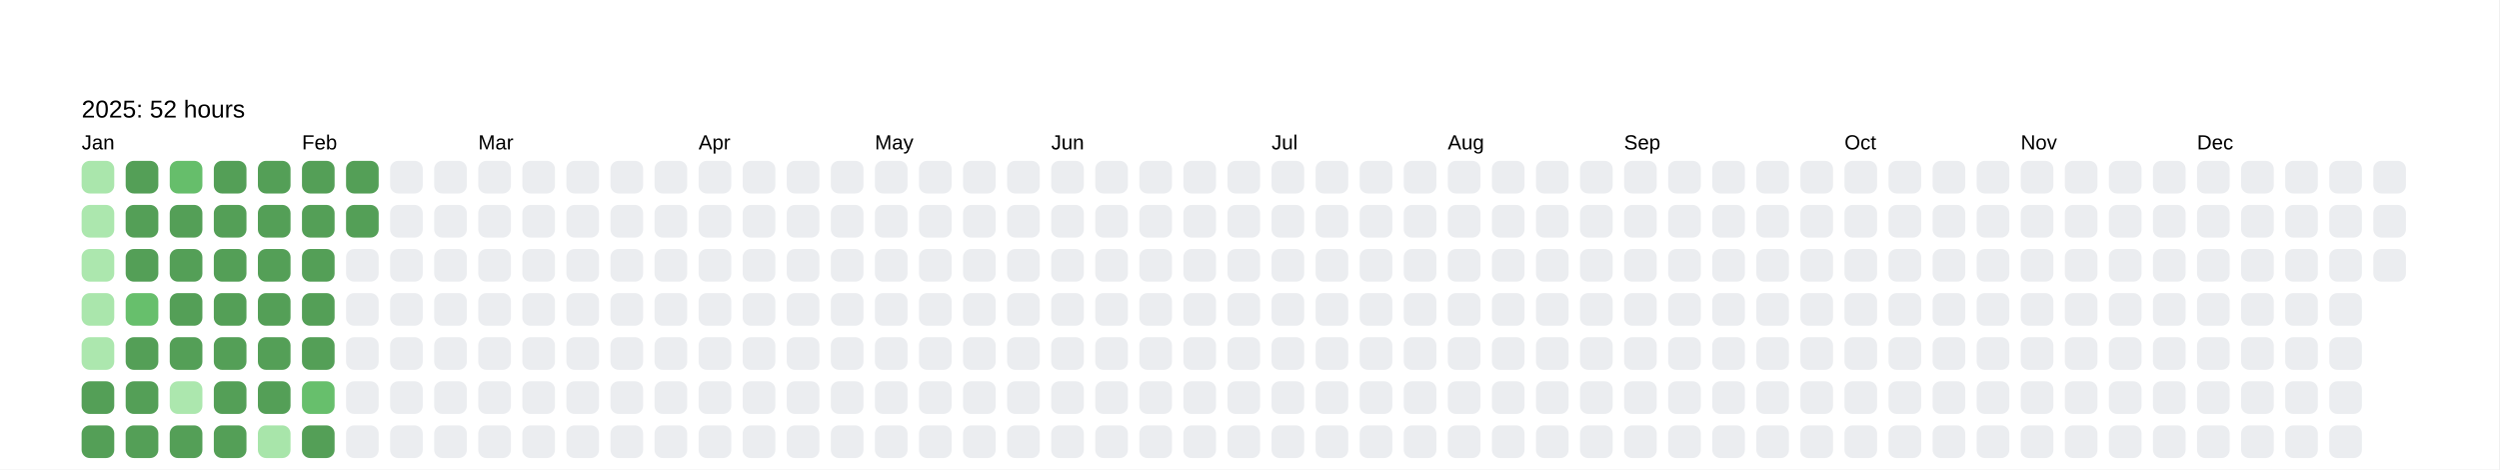
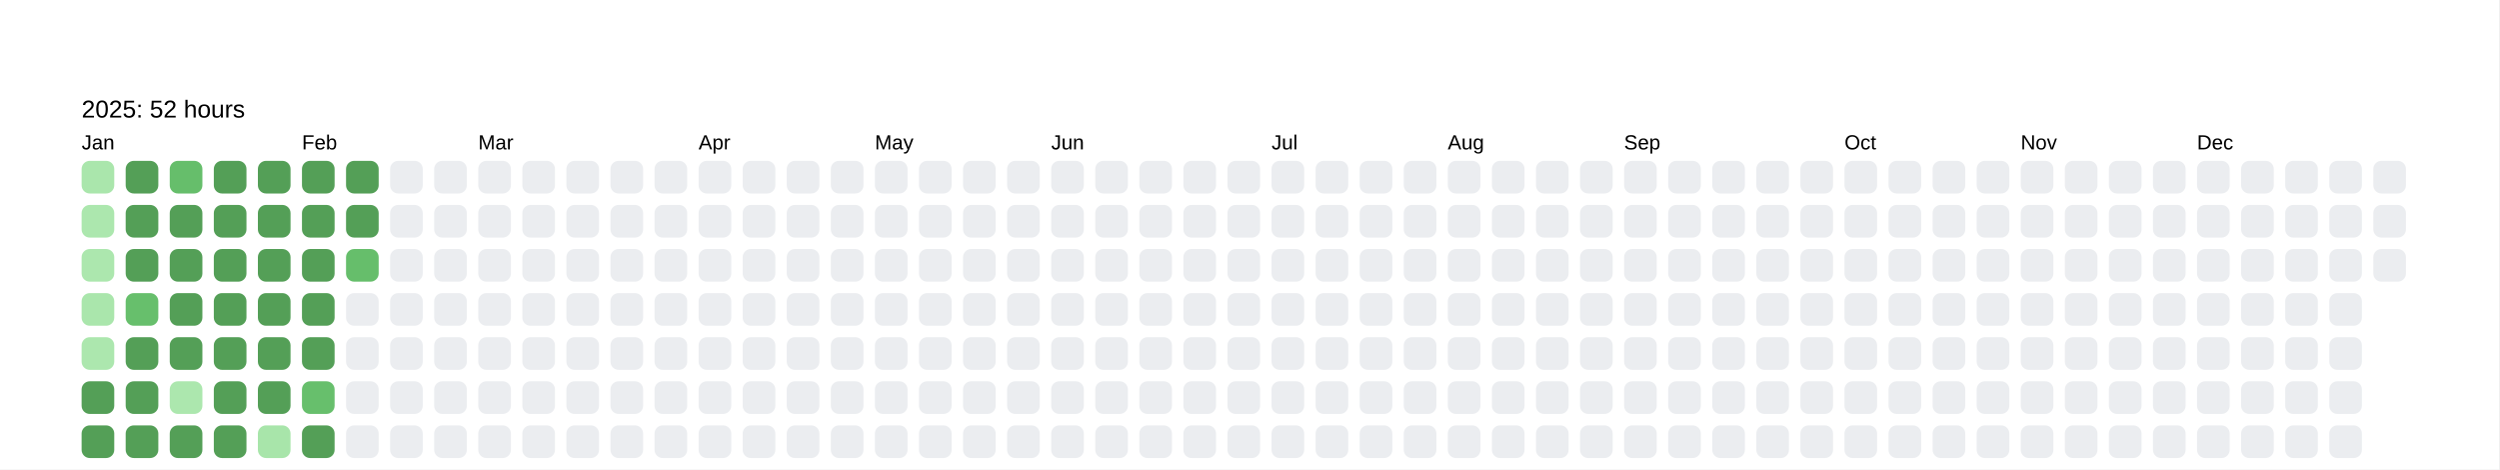
<svg xmlns="http://www.w3.org/2000/svg" baseProfile="full" height="57.5mm" version="1.1" viewBox="0,0,306.2,57.5" width="306.2mm">
  <defs />
  <rect fill="#FFFFFF" height="57.5" width="306.2" x="0" y="0" />
  <text fill="#000000" style="font-size:6px; font-family:Arial; font-weight:bold;" x="10" y="10" />
  <text fill="#000000" style="font-size:3px; font-family:Arial;" x="10" y="14.4">2025: 52 hours</text>
  <text fill="#000000" style="font-size:2.5px; font-family:Arial" x="10" y="18.3">Jan</text>
  <rect fill="#aae6ac" height="4" rx="1" ry="1" width="4" x="10" y="19.7" />
  <rect fill="#ace7ae" height="4" rx="1" ry="1" width="4" x="10" y="25.1" />
  <rect fill="#ace7ae" height="4" rx="1" ry="1" width="4" x="10" y="30.5" />
  <rect fill="#aae6ac" height="4" rx="1" ry="1" width="4" x="10" y="35.9" />
  <rect fill="#ace7ae" height="4" rx="1" ry="1" width="4" x="10" y="41.3" />
  <rect fill="#549F57" height="4" rx="1" ry="1" width="4" x="10" y="46.7" />
  <rect fill="#549F57" height="4" rx="1" ry="1" width="4" x="10" y="52.1" />
  <rect fill="#549F57" height="4" rx="1" ry="1" width="4" x="15.4" y="19.7" />
  <rect fill="#549F57" height="4" rx="1" ry="1" width="4" x="15.4" y="25.1" />
  <rect fill="#549F57" height="4" rx="1" ry="1" width="4" x="15.4" y="30.5" />
  <rect fill="#67bf6c" height="4" rx="1" ry="1" width="4" x="15.4" y="35.9" />
  <rect fill="#549F57" height="4" rx="1" ry="1" width="4" x="15.4" y="41.3" />
  <rect fill="#549F57" height="4" rx="1" ry="1" width="4" x="15.4" y="46.7" />
  <rect fill="#549F57" height="4" rx="1" ry="1" width="4" x="15.4" y="52.1" />
  <rect fill="#66be6b" height="4" rx="1" ry="1" width="4" x="20.8" y="19.7" />
  <rect fill="#549F57" height="4" rx="1" ry="1" width="4" x="20.8" y="25.1" />
  <rect fill="#549F57" height="4" rx="1" ry="1" width="4" x="20.8" y="30.5" />
  <rect fill="#549F57" height="4" rx="1" ry="1" width="4" x="20.8" y="35.9" />
  <rect fill="#549F57" height="4" rx="1" ry="1" width="4" x="20.8" y="41.3" />
  <rect fill="#ace7ae" height="4" rx="1" ry="1" width="4" x="20.8" y="46.7" />
  <rect fill="#549F57" height="4" rx="1" ry="1" width="4" x="20.8" y="52.1" />
  <rect fill="#549F57" height="4" rx="1" ry="1" width="4" x="26.2" y="19.7" />
  <rect fill="#549F57" height="4" rx="1" ry="1" width="4" x="26.2" y="25.1" />
  <rect fill="#549F57" height="4" rx="1" ry="1" width="4" x="26.2" y="30.5" />
  <rect fill="#549F57" height="4" rx="1" ry="1" width="4" x="26.2" y="35.9" />
  <rect fill="#549F57" height="4" rx="1" ry="1" width="4" x="26.2" y="41.3" />
  <rect fill="#549F57" height="4" rx="1" ry="1" width="4" x="26.2" y="46.7" />
  <rect fill="#549F57" height="4" rx="1" ry="1" width="4" x="26.2" y="52.1" />
  <rect fill="#549F57" height="4" rx="1" ry="1" width="4" x="31.6" y="19.7" />
  <rect fill="#549F57" height="4" rx="1" ry="1" width="4" x="31.6" y="25.1" />
  <rect fill="#549F57" height="4" rx="1" ry="1" width="4" x="31.6" y="30.5" />
  <rect fill="#549F57" height="4" rx="1" ry="1" width="4" x="31.6" y="35.9" />
  <rect fill="#549F57" height="4" rx="1" ry="1" width="4" x="31.6" y="41.3" />
  <rect fill="#549F57" height="4" rx="1" ry="1" width="4" x="31.6" y="46.7" />
  <rect fill="#a8e5aa" height="4" rx="1" ry="1" width="4" x="31.6" y="52.1" />
  <text fill="#000000" style="font-size:2.5px; font-family:Arial" x="37.0" y="18.3">Feb</text>
  <rect fill="#549F57" height="4" rx="1" ry="1" width="4" x="37.0" y="19.7" />
  <rect fill="#549F57" height="4" rx="1" ry="1" width="4" x="37.0" y="25.1" />
  <rect fill="#549F57" height="4" rx="1" ry="1" width="4" x="37.0" y="30.5" />
  <rect fill="#549F57" height="4" rx="1" ry="1" width="4" x="37.0" y="35.9" />
  <rect fill="#549F57" height="4" rx="1" ry="1" width="4" x="37.0" y="41.3" />
  <rect fill="#67bf6c" height="4" rx="1" ry="1" width="4" x="37.0" y="46.7" />
  <rect fill="#549F57" height="4" rx="1" ry="1" width="4" x="37.0" y="52.1" />
  <rect fill="#549F57" height="4" rx="1" ry="1" width="4" x="42.4" y="19.7" />
  <rect fill="#549F57" height="4" rx="1" ry="1" width="4" x="42.4" y="25.1" />
-   <rect fill="#EBEDF0" height="4" rx="1" ry="1" width="4" x="42.4" y="30.5" />
+   <rect fill="#66be6b" height="4" rx="1" ry="1" width="4" x="42.4" y="30.5" />
  <rect fill="#EBEDF0" height="4" rx="1" ry="1" width="4" x="42.4" y="35.9" />
  <rect fill="#EBEDF0" height="4" rx="1" ry="1" width="4" x="42.4" y="41.3" />
  <rect fill="#EBEDF0" height="4" rx="1" ry="1" width="4" x="42.4" y="46.7" />
  <rect fill="#EBEDF0" height="4" rx="1" ry="1" width="4" x="42.4" y="52.1" />
  <rect fill="#EBEDF0" height="4" rx="1" ry="1" width="4" x="47.8" y="19.7" />
  <rect fill="#EBEDF0" height="4" rx="1" ry="1" width="4" x="47.8" y="25.1" />
  <rect fill="#EBEDF0" height="4" rx="1" ry="1" width="4" x="47.8" y="30.5" />
  <rect fill="#EBEDF0" height="4" rx="1" ry="1" width="4" x="47.8" y="35.9" />
  <rect fill="#EBEDF0" height="4" rx="1" ry="1" width="4" x="47.8" y="41.3" />
  <rect fill="#EBEDF0" height="4" rx="1" ry="1" width="4" x="47.8" y="46.7" />
  <rect fill="#EBEDF0" height="4" rx="1" ry="1" width="4" x="47.8" y="52.1" />
  <rect fill="#EBEDF0" height="4" rx="1" ry="1" width="4" x="53.2" y="19.7" />
  <rect fill="#EBEDF0" height="4" rx="1" ry="1" width="4" x="53.2" y="25.1" />
  <rect fill="#EBEDF0" height="4" rx="1" ry="1" width="4" x="53.2" y="30.5" />
  <rect fill="#EBEDF0" height="4" rx="1" ry="1" width="4" x="53.2" y="35.9" />
  <rect fill="#EBEDF0" height="4" rx="1" ry="1" width="4" x="53.2" y="41.3" />
  <rect fill="#EBEDF0" height="4" rx="1" ry="1" width="4" x="53.2" y="46.7" />
  <rect fill="#EBEDF0" height="4" rx="1" ry="1" width="4" x="53.2" y="52.1" />
  <text fill="#000000" style="font-size:2.5px; font-family:Arial" x="58.6" y="18.3">Mar</text>
  <rect fill="#EBEDF0" height="4" rx="1" ry="1" width="4" x="58.6" y="19.7" />
  <rect fill="#EBEDF0" height="4" rx="1" ry="1" width="4" x="58.6" y="25.1" />
  <rect fill="#EBEDF0" height="4" rx="1" ry="1" width="4" x="58.6" y="30.5" />
  <rect fill="#EBEDF0" height="4" rx="1" ry="1" width="4" x="58.6" y="35.9" />
  <rect fill="#EBEDF0" height="4" rx="1" ry="1" width="4" x="58.6" y="41.3" />
  <rect fill="#EBEDF0" height="4" rx="1" ry="1" width="4" x="58.6" y="46.7" />
  <rect fill="#EBEDF0" height="4" rx="1" ry="1" width="4" x="58.6" y="52.1" />
  <rect fill="#EBEDF0" height="4" rx="1" ry="1" width="4" x="64" y="19.7" />
  <rect fill="#EBEDF0" height="4" rx="1" ry="1" width="4" x="64" y="25.1" />
  <rect fill="#EBEDF0" height="4" rx="1" ry="1" width="4" x="64" y="30.5" />
  <rect fill="#EBEDF0" height="4" rx="1" ry="1" width="4" x="64" y="35.9" />
  <rect fill="#EBEDF0" height="4" rx="1" ry="1" width="4" x="64" y="41.3" />
  <rect fill="#EBEDF0" height="4" rx="1" ry="1" width="4" x="64" y="46.7" />
  <rect fill="#EBEDF0" height="4" rx="1" ry="1" width="4" x="64" y="52.1" />
  <rect fill="#EBEDF0" height="4" rx="1" ry="1" width="4" x="69.4" y="19.7" />
  <rect fill="#EBEDF0" height="4" rx="1" ry="1" width="4" x="69.4" y="25.1" />
  <rect fill="#EBEDF0" height="4" rx="1" ry="1" width="4" x="69.4" y="30.5" />
  <rect fill="#EBEDF0" height="4" rx="1" ry="1" width="4" x="69.4" y="35.9" />
  <rect fill="#EBEDF0" height="4" rx="1" ry="1" width="4" x="69.4" y="41.3" />
  <rect fill="#EBEDF0" height="4" rx="1" ry="1" width="4" x="69.4" y="46.7" />
  <rect fill="#EBEDF0" height="4" rx="1" ry="1" width="4" x="69.4" y="52.1" />
  <rect fill="#EBEDF0" height="4" rx="1" ry="1" width="4" x="74.8" y="19.7" />
  <rect fill="#EBEDF0" height="4" rx="1" ry="1" width="4" x="74.8" y="25.1" />
  <rect fill="#EBEDF0" height="4" rx="1" ry="1" width="4" x="74.8" y="30.5" />
  <rect fill="#EBEDF0" height="4" rx="1" ry="1" width="4" x="74.8" y="35.9" />
  <rect fill="#EBEDF0" height="4" rx="1" ry="1" width="4" x="74.8" y="41.3" />
  <rect fill="#EBEDF0" height="4" rx="1" ry="1" width="4" x="74.8" y="46.7" />
  <rect fill="#EBEDF0" height="4" rx="1" ry="1" width="4" x="74.8" y="52.1" />
  <rect fill="#EBEDF0" height="4" rx="1" ry="1" width="4" x="80.2" y="19.7" />
  <rect fill="#EBEDF0" height="4" rx="1" ry="1" width="4" x="80.2" y="25.1" />
  <rect fill="#EBEDF0" height="4" rx="1" ry="1" width="4" x="80.2" y="30.5" />
  <rect fill="#EBEDF0" height="4" rx="1" ry="1" width="4" x="80.2" y="35.9" />
  <rect fill="#EBEDF0" height="4" rx="1" ry="1" width="4" x="80.2" y="41.3" />
  <rect fill="#EBEDF0" height="4" rx="1" ry="1" width="4" x="80.2" y="46.7" />
  <rect fill="#EBEDF0" height="4" rx="1" ry="1" width="4" x="80.2" y="52.1" />
  <text fill="#000000" style="font-size:2.5px; font-family:Arial" x="85.6" y="18.3">Apr</text>
  <rect fill="#EBEDF0" height="4" rx="1" ry="1" width="4" x="85.6" y="19.7" />
  <rect fill="#EBEDF0" height="4" rx="1" ry="1" width="4" x="85.6" y="25.1" />
  <rect fill="#EBEDF0" height="4" rx="1" ry="1" width="4" x="85.6" y="30.5" />
  <rect fill="#EBEDF0" height="4" rx="1" ry="1" width="4" x="85.6" y="35.9" />
  <rect fill="#EBEDF0" height="4" rx="1" ry="1" width="4" x="85.6" y="41.3" />
  <rect fill="#EBEDF0" height="4" rx="1" ry="1" width="4" x="85.6" y="46.7" />
  <rect fill="#EBEDF0" height="4" rx="1" ry="1" width="4" x="85.6" y="52.1" />
  <rect fill="#EBEDF0" height="4" rx="1" ry="1" width="4" x="91" y="19.7" />
  <rect fill="#EBEDF0" height="4" rx="1" ry="1" width="4" x="91" y="25.1" />
  <rect fill="#EBEDF0" height="4" rx="1" ry="1" width="4" x="91" y="30.5" />
  <rect fill="#EBEDF0" height="4" rx="1" ry="1" width="4" x="91" y="35.9" />
  <rect fill="#EBEDF0" height="4" rx="1" ry="1" width="4" x="91" y="41.3" />
  <rect fill="#EBEDF0" height="4" rx="1" ry="1" width="4" x="91" y="46.7" />
  <rect fill="#EBEDF0" height="4" rx="1" ry="1" width="4" x="91" y="52.1" />
  <rect fill="#EBEDF0" height="4" rx="1" ry="1" width="4" x="96.4" y="19.7" />
  <rect fill="#EBEDF0" height="4" rx="1" ry="1" width="4" x="96.4" y="25.1" />
  <rect fill="#EBEDF0" height="4" rx="1" ry="1" width="4" x="96.4" y="30.5" />
  <rect fill="#EBEDF0" height="4" rx="1" ry="1" width="4" x="96.4" y="35.9" />
  <rect fill="#EBEDF0" height="4" rx="1" ry="1" width="4" x="96.4" y="41.3" />
  <rect fill="#EBEDF0" height="4" rx="1" ry="1" width="4" x="96.4" y="46.7" />
  <rect fill="#EBEDF0" height="4" rx="1" ry="1" width="4" x="96.4" y="52.1" />
  <rect fill="#EBEDF0" height="4" rx="1" ry="1" width="4" x="101.8" y="19.7" />
  <rect fill="#EBEDF0" height="4" rx="1" ry="1" width="4" x="101.8" y="25.1" />
  <rect fill="#EBEDF0" height="4" rx="1" ry="1" width="4" x="101.8" y="30.5" />
  <rect fill="#EBEDF0" height="4" rx="1" ry="1" width="4" x="101.8" y="35.9" />
  <rect fill="#EBEDF0" height="4" rx="1" ry="1" width="4" x="101.8" y="41.3" />
  <rect fill="#EBEDF0" height="4" rx="1" ry="1" width="4" x="101.8" y="46.7" />
  <rect fill="#EBEDF0" height="4" rx="1" ry="1" width="4" x="101.8" y="52.1" />
  <text fill="#000000" style="font-size:2.5px; font-family:Arial" x="107.2" y="18.3">May</text>
  <rect fill="#EBEDF0" height="4" rx="1" ry="1" width="4" x="107.2" y="19.7" />
  <rect fill="#EBEDF0" height="4" rx="1" ry="1" width="4" x="107.2" y="25.1" />
  <rect fill="#EBEDF0" height="4" rx="1" ry="1" width="4" x="107.2" y="30.5" />
  <rect fill="#EBEDF0" height="4" rx="1" ry="1" width="4" x="107.2" y="35.9" />
  <rect fill="#EBEDF0" height="4" rx="1" ry="1" width="4" x="107.2" y="41.3" />
  <rect fill="#EBEDF0" height="4" rx="1" ry="1" width="4" x="107.2" y="46.7" />
  <rect fill="#EBEDF0" height="4" rx="1" ry="1" width="4" x="107.2" y="52.1" />
  <rect fill="#EBEDF0" height="4" rx="1" ry="1" width="4" x="112.6" y="19.7" />
  <rect fill="#EBEDF0" height="4" rx="1" ry="1" width="4" x="112.6" y="25.1" />
  <rect fill="#EBEDF0" height="4" rx="1" ry="1" width="4" x="112.6" y="30.5" />
  <rect fill="#EBEDF0" height="4" rx="1" ry="1" width="4" x="112.6" y="35.9" />
  <rect fill="#EBEDF0" height="4" rx="1" ry="1" width="4" x="112.6" y="41.3" />
  <rect fill="#EBEDF0" height="4" rx="1" ry="1" width="4" x="112.6" y="46.7" />
  <rect fill="#EBEDF0" height="4" rx="1" ry="1" width="4" x="112.6" y="52.1" />
  <rect fill="#EBEDF0" height="4" rx="1" ry="1" width="4" x="118" y="19.7" />
  <rect fill="#EBEDF0" height="4" rx="1" ry="1" width="4" x="118" y="25.1" />
  <rect fill="#EBEDF0" height="4" rx="1" ry="1" width="4" x="118" y="30.5" />
  <rect fill="#EBEDF0" height="4" rx="1" ry="1" width="4" x="118" y="35.9" />
  <rect fill="#EBEDF0" height="4" rx="1" ry="1" width="4" x="118" y="41.3" />
  <rect fill="#EBEDF0" height="4" rx="1" ry="1" width="4" x="118" y="46.7" />
  <rect fill="#EBEDF0" height="4" rx="1" ry="1" width="4" x="118" y="52.1" />
  <rect fill="#EBEDF0" height="4" rx="1" ry="1" width="4" x="123.4" y="19.7" />
  <rect fill="#EBEDF0" height="4" rx="1" ry="1" width="4" x="123.4" y="25.1" />
  <rect fill="#EBEDF0" height="4" rx="1" ry="1" width="4" x="123.4" y="30.5" />
  <rect fill="#EBEDF0" height="4" rx="1" ry="1" width="4" x="123.4" y="35.9" />
  <rect fill="#EBEDF0" height="4" rx="1" ry="1" width="4" x="123.4" y="41.3" />
  <rect fill="#EBEDF0" height="4" rx="1" ry="1" width="4" x="123.4" y="46.7" />
  <rect fill="#EBEDF0" height="4" rx="1" ry="1" width="4" x="123.4" y="52.1" />
  <text fill="#000000" style="font-size:2.5px; font-family:Arial" x="128.8" y="18.3">Jun</text>
  <rect fill="#EBEDF0" height="4" rx="1" ry="1" width="4" x="128.8" y="19.7" />
  <rect fill="#EBEDF0" height="4" rx="1" ry="1" width="4" x="128.8" y="25.1" />
  <rect fill="#EBEDF0" height="4" rx="1" ry="1" width="4" x="128.8" y="30.5" />
  <rect fill="#EBEDF0" height="4" rx="1" ry="1" width="4" x="128.8" y="35.9" />
  <rect fill="#EBEDF0" height="4" rx="1" ry="1" width="4" x="128.8" y="41.3" />
  <rect fill="#EBEDF0" height="4" rx="1" ry="1" width="4" x="128.8" y="46.7" />
  <rect fill="#EBEDF0" height="4" rx="1" ry="1" width="4" x="128.8" y="52.1" />
  <rect fill="#EBEDF0" height="4" rx="1" ry="1" width="4" x="134.2" y="19.7" />
  <rect fill="#EBEDF0" height="4" rx="1" ry="1" width="4" x="134.2" y="25.1" />
  <rect fill="#EBEDF0" height="4" rx="1" ry="1" width="4" x="134.2" y="30.5" />
  <rect fill="#EBEDF0" height="4" rx="1" ry="1" width="4" x="134.2" y="35.9" />
  <rect fill="#EBEDF0" height="4" rx="1" ry="1" width="4" x="134.2" y="41.3" />
  <rect fill="#EBEDF0" height="4" rx="1" ry="1" width="4" x="134.2" y="46.7" />
  <rect fill="#EBEDF0" height="4" rx="1" ry="1" width="4" x="134.2" y="52.1" />
  <rect fill="#EBEDF0" height="4" rx="1" ry="1" width="4" x="139.6" y="19.7" />
  <rect fill="#EBEDF0" height="4" rx="1" ry="1" width="4" x="139.6" y="25.1" />
  <rect fill="#EBEDF0" height="4" rx="1" ry="1" width="4" x="139.6" y="30.5" />
  <rect fill="#EBEDF0" height="4" rx="1" ry="1" width="4" x="139.6" y="35.9" />
  <rect fill="#EBEDF0" height="4" rx="1" ry="1" width="4" x="139.6" y="41.3" />
  <rect fill="#EBEDF0" height="4" rx="1" ry="1" width="4" x="139.6" y="46.7" />
  <rect fill="#EBEDF0" height="4" rx="1" ry="1" width="4" x="139.6" y="52.1" />
  <rect fill="#EBEDF0" height="4" rx="1" ry="1" width="4" x="145" y="19.7" />
  <rect fill="#EBEDF0" height="4" rx="1" ry="1" width="4" x="145" y="25.1" />
  <rect fill="#EBEDF0" height="4" rx="1" ry="1" width="4" x="145" y="30.5" />
  <rect fill="#EBEDF0" height="4" rx="1" ry="1" width="4" x="145" y="35.9" />
  <rect fill="#EBEDF0" height="4" rx="1" ry="1" width="4" x="145" y="41.3" />
  <rect fill="#EBEDF0" height="4" rx="1" ry="1" width="4" x="145" y="46.7" />
  <rect fill="#EBEDF0" height="4" rx="1" ry="1" width="4" x="145" y="52.1" />
  <rect fill="#EBEDF0" height="4" rx="1" ry="1" width="4" x="150.4" y="19.7" />
  <rect fill="#EBEDF0" height="4" rx="1" ry="1" width="4" x="150.4" y="25.1" />
  <rect fill="#EBEDF0" height="4" rx="1" ry="1" width="4" x="150.4" y="30.5" />
  <rect fill="#EBEDF0" height="4" rx="1" ry="1" width="4" x="150.4" y="35.9" />
  <rect fill="#EBEDF0" height="4" rx="1" ry="1" width="4" x="150.4" y="41.3" />
  <rect fill="#EBEDF0" height="4" rx="1" ry="1" width="4" x="150.4" y="46.7" />
  <rect fill="#EBEDF0" height="4" rx="1" ry="1" width="4" x="150.4" y="52.1" />
  <text fill="#000000" style="font-size:2.5px; font-family:Arial" x="155.8" y="18.3">Jul</text>
  <rect fill="#EBEDF0" height="4" rx="1" ry="1" width="4" x="155.8" y="19.7" />
  <rect fill="#EBEDF0" height="4" rx="1" ry="1" width="4" x="155.8" y="25.1" />
  <rect fill="#EBEDF0" height="4" rx="1" ry="1" width="4" x="155.8" y="30.5" />
  <rect fill="#EBEDF0" height="4" rx="1" ry="1" width="4" x="155.8" y="35.9" />
  <rect fill="#EBEDF0" height="4" rx="1" ry="1" width="4" x="155.8" y="41.3" />
  <rect fill="#EBEDF0" height="4" rx="1" ry="1" width="4" x="155.8" y="46.7" />
  <rect fill="#EBEDF0" height="4" rx="1" ry="1" width="4" x="155.8" y="52.1" />
  <rect fill="#EBEDF0" height="4" rx="1" ry="1" width="4" x="161.2" y="19.7" />
  <rect fill="#EBEDF0" height="4" rx="1" ry="1" width="4" x="161.2" y="25.1" />
  <rect fill="#EBEDF0" height="4" rx="1" ry="1" width="4" x="161.2" y="30.5" />
  <rect fill="#EBEDF0" height="4" rx="1" ry="1" width="4" x="161.2" y="35.9" />
  <rect fill="#EBEDF0" height="4" rx="1" ry="1" width="4" x="161.2" y="41.3" />
  <rect fill="#EBEDF0" height="4" rx="1" ry="1" width="4" x="161.2" y="46.7" />
  <rect fill="#EBEDF0" height="4" rx="1" ry="1" width="4" x="161.2" y="52.1" />
  <rect fill="#EBEDF0" height="4" rx="1" ry="1" width="4" x="166.6" y="19.7" />
  <rect fill="#EBEDF0" height="4" rx="1" ry="1" width="4" x="166.6" y="25.1" />
  <rect fill="#EBEDF0" height="4" rx="1" ry="1" width="4" x="166.6" y="30.5" />
  <rect fill="#EBEDF0" height="4" rx="1" ry="1" width="4" x="166.6" y="35.9" />
  <rect fill="#EBEDF0" height="4" rx="1" ry="1" width="4" x="166.6" y="41.3" />
  <rect fill="#EBEDF0" height="4" rx="1" ry="1" width="4" x="166.6" y="46.7" />
  <rect fill="#EBEDF0" height="4" rx="1" ry="1" width="4" x="166.6" y="52.1" />
  <rect fill="#EBEDF0" height="4" rx="1" ry="1" width="4" x="172" y="19.7" />
  <rect fill="#EBEDF0" height="4" rx="1" ry="1" width="4" x="172" y="25.1" />
  <rect fill="#EBEDF0" height="4" rx="1" ry="1" width="4" x="172" y="30.5" />
  <rect fill="#EBEDF0" height="4" rx="1" ry="1" width="4" x="172" y="35.9" />
  <rect fill="#EBEDF0" height="4" rx="1" ry="1" width="4" x="172" y="41.3" />
  <rect fill="#EBEDF0" height="4" rx="1" ry="1" width="4" x="172" y="46.7" />
  <rect fill="#EBEDF0" height="4" rx="1" ry="1" width="4" x="172" y="52.1" />
  <text fill="#000000" style="font-size:2.5px; font-family:Arial" x="177.4" y="18.3">Aug</text>
  <rect fill="#EBEDF0" height="4" rx="1" ry="1" width="4" x="177.4" y="19.7" />
  <rect fill="#EBEDF0" height="4" rx="1" ry="1" width="4" x="177.4" y="25.1" />
  <rect fill="#EBEDF0" height="4" rx="1" ry="1" width="4" x="177.4" y="30.5" />
  <rect fill="#EBEDF0" height="4" rx="1" ry="1" width="4" x="177.4" y="35.9" />
  <rect fill="#EBEDF0" height="4" rx="1" ry="1" width="4" x="177.4" y="41.3" />
  <rect fill="#EBEDF0" height="4" rx="1" ry="1" width="4" x="177.4" y="46.7" />
  <rect fill="#EBEDF0" height="4" rx="1" ry="1" width="4" x="177.4" y="52.1" />
  <rect fill="#EBEDF0" height="4" rx="1" ry="1" width="4" x="182.8" y="19.7" />
  <rect fill="#EBEDF0" height="4" rx="1" ry="1" width="4" x="182.8" y="25.1" />
  <rect fill="#EBEDF0" height="4" rx="1" ry="1" width="4" x="182.8" y="30.5" />
  <rect fill="#EBEDF0" height="4" rx="1" ry="1" width="4" x="182.8" y="35.9" />
  <rect fill="#EBEDF0" height="4" rx="1" ry="1" width="4" x="182.8" y="41.3" />
  <rect fill="#EBEDF0" height="4" rx="1" ry="1" width="4" x="182.8" y="46.7" />
  <rect fill="#EBEDF0" height="4" rx="1" ry="1" width="4" x="182.8" y="52.1" />
  <rect fill="#EBEDF0" height="4" rx="1" ry="1" width="4" x="188.2" y="19.7" />
  <rect fill="#EBEDF0" height="4" rx="1" ry="1" width="4" x="188.2" y="25.1" />
  <rect fill="#EBEDF0" height="4" rx="1" ry="1" width="4" x="188.2" y="30.5" />
  <rect fill="#EBEDF0" height="4" rx="1" ry="1" width="4" x="188.2" y="35.9" />
  <rect fill="#EBEDF0" height="4" rx="1" ry="1" width="4" x="188.2" y="41.3" />
  <rect fill="#EBEDF0" height="4" rx="1" ry="1" width="4" x="188.2" y="46.7" />
  <rect fill="#EBEDF0" height="4" rx="1" ry="1" width="4" x="188.2" y="52.1" />
  <rect fill="#EBEDF0" height="4" rx="1" ry="1" width="4" x="193.6" y="19.7" />
  <rect fill="#EBEDF0" height="4" rx="1" ry="1" width="4" x="193.6" y="25.1" />
  <rect fill="#EBEDF0" height="4" rx="1" ry="1" width="4" x="193.6" y="30.5" />
  <rect fill="#EBEDF0" height="4" rx="1" ry="1" width="4" x="193.6" y="35.9" />
  <rect fill="#EBEDF0" height="4" rx="1" ry="1" width="4" x="193.6" y="41.3" />
  <rect fill="#EBEDF0" height="4" rx="1" ry="1" width="4" x="193.6" y="46.7" />
  <rect fill="#EBEDF0" height="4" rx="1" ry="1" width="4" x="193.6" y="52.1" />
  <text fill="#000000" style="font-size:2.5px; font-family:Arial" x="199" y="18.3">Sep</text>
  <rect fill="#EBEDF0" height="4" rx="1" ry="1" width="4" x="199" y="19.7" />
  <rect fill="#EBEDF0" height="4" rx="1" ry="1" width="4" x="199" y="25.1" />
  <rect fill="#EBEDF0" height="4" rx="1" ry="1" width="4" x="199" y="30.5" />
  <rect fill="#EBEDF0" height="4" rx="1" ry="1" width="4" x="199" y="35.9" />
  <rect fill="#EBEDF0" height="4" rx="1" ry="1" width="4" x="199" y="41.3" />
  <rect fill="#EBEDF0" height="4" rx="1" ry="1" width="4" x="199" y="46.7" />
  <rect fill="#EBEDF0" height="4" rx="1" ry="1" width="4" x="199" y="52.1" />
  <rect fill="#EBEDF0" height="4" rx="1" ry="1" width="4" x="204.4" y="19.7" />
  <rect fill="#EBEDF0" height="4" rx="1" ry="1" width="4" x="204.4" y="25.1" />
  <rect fill="#EBEDF0" height="4" rx="1" ry="1" width="4" x="204.4" y="30.5" />
  <rect fill="#EBEDF0" height="4" rx="1" ry="1" width="4" x="204.4" y="35.9" />
  <rect fill="#EBEDF0" height="4" rx="1" ry="1" width="4" x="204.4" y="41.3" />
  <rect fill="#EBEDF0" height="4" rx="1" ry="1" width="4" x="204.4" y="46.7" />
  <rect fill="#EBEDF0" height="4" rx="1" ry="1" width="4" x="204.4" y="52.1" />
  <rect fill="#EBEDF0" height="4" rx="1" ry="1" width="4" x="209.8" y="19.7" />
  <rect fill="#EBEDF0" height="4" rx="1" ry="1" width="4" x="209.8" y="25.1" />
  <rect fill="#EBEDF0" height="4" rx="1" ry="1" width="4" x="209.8" y="30.5" />
  <rect fill="#EBEDF0" height="4" rx="1" ry="1" width="4" x="209.8" y="35.9" />
  <rect fill="#EBEDF0" height="4" rx="1" ry="1" width="4" x="209.8" y="41.3" />
  <rect fill="#EBEDF0" height="4" rx="1" ry="1" width="4" x="209.8" y="46.7" />
  <rect fill="#EBEDF0" height="4" rx="1" ry="1" width="4" x="209.8" y="52.1" />
  <rect fill="#EBEDF0" height="4" rx="1" ry="1" width="4" x="215.2" y="19.7" />
  <rect fill="#EBEDF0" height="4" rx="1" ry="1" width="4" x="215.2" y="25.1" />
  <rect fill="#EBEDF0" height="4" rx="1" ry="1" width="4" x="215.2" y="30.5" />
  <rect fill="#EBEDF0" height="4" rx="1" ry="1" width="4" x="215.2" y="35.9" />
  <rect fill="#EBEDF0" height="4" rx="1" ry="1" width="4" x="215.2" y="41.3" />
  <rect fill="#EBEDF0" height="4" rx="1" ry="1" width="4" x="215.2" y="46.7" />
  <rect fill="#EBEDF0" height="4" rx="1" ry="1" width="4" x="215.2" y="52.1" />
  <rect fill="#EBEDF0" height="4" rx="1" ry="1" width="4" x="220.6" y="19.7" />
  <rect fill="#EBEDF0" height="4" rx="1" ry="1" width="4" x="220.6" y="25.1" />
  <rect fill="#EBEDF0" height="4" rx="1" ry="1" width="4" x="220.6" y="30.5" />
  <rect fill="#EBEDF0" height="4" rx="1" ry="1" width="4" x="220.6" y="35.9" />
  <rect fill="#EBEDF0" height="4" rx="1" ry="1" width="4" x="220.6" y="41.3" />
  <rect fill="#EBEDF0" height="4" rx="1" ry="1" width="4" x="220.6" y="46.7" />
  <rect fill="#EBEDF0" height="4" rx="1" ry="1" width="4" x="220.6" y="52.1" />
  <text fill="#000000" style="font-size:2.5px; font-family:Arial" x="226" y="18.3">Oct</text>
  <rect fill="#EBEDF0" height="4" rx="1" ry="1" width="4" x="226" y="19.7" />
  <rect fill="#EBEDF0" height="4" rx="1" ry="1" width="4" x="226" y="25.1" />
  <rect fill="#EBEDF0" height="4" rx="1" ry="1" width="4" x="226" y="30.5" />
  <rect fill="#EBEDF0" height="4" rx="1" ry="1" width="4" x="226" y="35.9" />
  <rect fill="#EBEDF0" height="4" rx="1" ry="1" width="4" x="226" y="41.3" />
  <rect fill="#EBEDF0" height="4" rx="1" ry="1" width="4" x="226" y="46.7" />
  <rect fill="#EBEDF0" height="4" rx="1" ry="1" width="4" x="226" y="52.1" />
  <rect fill="#EBEDF0" height="4" rx="1" ry="1" width="4" x="231.4" y="19.7" />
  <rect fill="#EBEDF0" height="4" rx="1" ry="1" width="4" x="231.4" y="25.1" />
  <rect fill="#EBEDF0" height="4" rx="1" ry="1" width="4" x="231.4" y="30.5" />
  <rect fill="#EBEDF0" height="4" rx="1" ry="1" width="4" x="231.4" y="35.9" />
  <rect fill="#EBEDF0" height="4" rx="1" ry="1" width="4" x="231.4" y="41.3" />
  <rect fill="#EBEDF0" height="4" rx="1" ry="1" width="4" x="231.4" y="46.7" />
  <rect fill="#EBEDF0" height="4" rx="1" ry="1" width="4" x="231.4" y="52.1" />
  <rect fill="#EBEDF0" height="4" rx="1" ry="1" width="4" x="236.8" y="19.7" />
  <rect fill="#EBEDF0" height="4" rx="1" ry="1" width="4" x="236.8" y="25.1" />
  <rect fill="#EBEDF0" height="4" rx="1" ry="1" width="4" x="236.8" y="30.5" />
  <rect fill="#EBEDF0" height="4" rx="1" ry="1" width="4" x="236.8" y="35.9" />
  <rect fill="#EBEDF0" height="4" rx="1" ry="1" width="4" x="236.8" y="41.3" />
  <rect fill="#EBEDF0" height="4" rx="1" ry="1" width="4" x="236.8" y="46.7" />
  <rect fill="#EBEDF0" height="4" rx="1" ry="1" width="4" x="236.8" y="52.1" />
  <rect fill="#EBEDF0" height="4" rx="1" ry="1" width="4" x="242.2" y="19.7" />
  <rect fill="#EBEDF0" height="4" rx="1" ry="1" width="4" x="242.2" y="25.1" />
  <rect fill="#EBEDF0" height="4" rx="1" ry="1" width="4" x="242.2" y="30.5" />
  <rect fill="#EBEDF0" height="4" rx="1" ry="1" width="4" x="242.2" y="35.9" />
  <rect fill="#EBEDF0" height="4" rx="1" ry="1" width="4" x="242.2" y="41.3" />
  <rect fill="#EBEDF0" height="4" rx="1" ry="1" width="4" x="242.2" y="46.7" />
  <rect fill="#EBEDF0" height="4" rx="1" ry="1" width="4" x="242.2" y="52.1" />
  <text fill="#000000" style="font-size:2.5px; font-family:Arial" x="247.6" y="18.3">Nov</text>
  <rect fill="#EBEDF0" height="4" rx="1" ry="1" width="4" x="247.6" y="19.7" />
  <rect fill="#EBEDF0" height="4" rx="1" ry="1" width="4" x="247.6" y="25.1" />
  <rect fill="#EBEDF0" height="4" rx="1" ry="1" width="4" x="247.6" y="30.5" />
  <rect fill="#EBEDF0" height="4" rx="1" ry="1" width="4" x="247.6" y="35.9" />
  <rect fill="#EBEDF0" height="4" rx="1" ry="1" width="4" x="247.6" y="41.3" />
  <rect fill="#EBEDF0" height="4" rx="1" ry="1" width="4" x="247.6" y="46.7" />
  <rect fill="#EBEDF0" height="4" rx="1" ry="1" width="4" x="247.6" y="52.1" />
  <rect fill="#EBEDF0" height="4" rx="1" ry="1" width="4" x="253" y="19.7" />
  <rect fill="#EBEDF0" height="4" rx="1" ry="1" width="4" x="253" y="25.1" />
  <rect fill="#EBEDF0" height="4" rx="1" ry="1" width="4" x="253" y="30.5" />
  <rect fill="#EBEDF0" height="4" rx="1" ry="1" width="4" x="253" y="35.9" />
  <rect fill="#EBEDF0" height="4" rx="1" ry="1" width="4" x="253" y="41.3" />
  <rect fill="#EBEDF0" height="4" rx="1" ry="1" width="4" x="253" y="46.7" />
  <rect fill="#EBEDF0" height="4" rx="1" ry="1" width="4" x="253" y="52.1" />
  <rect fill="#EBEDF0" height="4" rx="1" ry="1" width="4" x="258.4" y="19.7" />
  <rect fill="#EBEDF0" height="4" rx="1" ry="1" width="4" x="258.4" y="25.1" />
  <rect fill="#EBEDF0" height="4" rx="1" ry="1" width="4" x="258.4" y="30.5" />
  <rect fill="#EBEDF0" height="4" rx="1" ry="1" width="4" x="258.4" y="35.9" />
  <rect fill="#EBEDF0" height="4" rx="1" ry="1" width="4" x="258.4" y="41.3" />
  <rect fill="#EBEDF0" height="4" rx="1" ry="1" width="4" x="258.4" y="46.7" />
  <rect fill="#EBEDF0" height="4" rx="1" ry="1" width="4" x="258.4" y="52.1" />
  <rect fill="#EBEDF0" height="4" rx="1" ry="1" width="4" x="263.8" y="19.7" />
  <rect fill="#EBEDF0" height="4" rx="1" ry="1" width="4" x="263.8" y="25.1" />
  <rect fill="#EBEDF0" height="4" rx="1" ry="1" width="4" x="263.8" y="30.5" />
  <rect fill="#EBEDF0" height="4" rx="1" ry="1" width="4" x="263.8" y="35.9" />
  <rect fill="#EBEDF0" height="4" rx="1" ry="1" width="4" x="263.8" y="41.3" />
  <rect fill="#EBEDF0" height="4" rx="1" ry="1" width="4" x="263.8" y="46.7" />
  <rect fill="#EBEDF0" height="4" rx="1" ry="1" width="4" x="263.8" y="52.1" />
  <text fill="#000000" style="font-size:2.5px; font-family:Arial" x="269.2" y="18.3">Dec</text>
  <rect fill="#EBEDF0" height="4" rx="1" ry="1" width="4" x="269.2" y="19.7" />
  <rect fill="#EBEDF0" height="4" rx="1" ry="1" width="4" x="269.2" y="25.1" />
  <rect fill="#EBEDF0" height="4" rx="1" ry="1" width="4" x="269.2" y="30.5" />
  <rect fill="#EBEDF0" height="4" rx="1" ry="1" width="4" x="269.2" y="35.9" />
  <rect fill="#EBEDF0" height="4" rx="1" ry="1" width="4" x="269.2" y="41.3" />
  <rect fill="#EBEDF0" height="4" rx="1" ry="1" width="4" x="269.2" y="46.7" />
  <rect fill="#EBEDF0" height="4" rx="1" ry="1" width="4" x="269.2" y="52.1" />
  <rect fill="#EBEDF0" height="4" rx="1" ry="1" width="4" x="274.6" y="19.7" />
  <rect fill="#EBEDF0" height="4" rx="1" ry="1" width="4" x="274.6" y="25.1" />
  <rect fill="#EBEDF0" height="4" rx="1" ry="1" width="4" x="274.6" y="30.5" />
  <rect fill="#EBEDF0" height="4" rx="1" ry="1" width="4" x="274.6" y="35.9" />
  <rect fill="#EBEDF0" height="4" rx="1" ry="1" width="4" x="274.6" y="41.3" />
  <rect fill="#EBEDF0" height="4" rx="1" ry="1" width="4" x="274.6" y="46.7" />
  <rect fill="#EBEDF0" height="4" rx="1" ry="1" width="4" x="274.6" y="52.1" />
  <rect fill="#EBEDF0" height="4" rx="1" ry="1" width="4" x="280" y="19.7" />
  <rect fill="#EBEDF0" height="4" rx="1" ry="1" width="4" x="280" y="25.1" />
  <rect fill="#EBEDF0" height="4" rx="1" ry="1" width="4" x="280" y="30.5" />
  <rect fill="#EBEDF0" height="4" rx="1" ry="1" width="4" x="280" y="35.9" />
  <rect fill="#EBEDF0" height="4" rx="1" ry="1" width="4" x="280" y="41.3" />
  <rect fill="#EBEDF0" height="4" rx="1" ry="1" width="4" x="280" y="46.7" />
  <rect fill="#EBEDF0" height="4" rx="1" ry="1" width="4" x="280" y="52.1" />
  <rect fill="#EBEDF0" height="4" rx="1" ry="1" width="4" x="285.4" y="19.7" />
  <rect fill="#EBEDF0" height="4" rx="1" ry="1" width="4" x="285.4" y="25.1" />
  <rect fill="#EBEDF0" height="4" rx="1" ry="1" width="4" x="285.4" y="30.5" />
  <rect fill="#EBEDF0" height="4" rx="1" ry="1" width="4" x="285.4" y="35.9" />
  <rect fill="#EBEDF0" height="4" rx="1" ry="1" width="4" x="285.4" y="41.3" />
  <rect fill="#EBEDF0" height="4" rx="1" ry="1" width="4" x="285.4" y="46.7" />
  <rect fill="#EBEDF0" height="4" rx="1" ry="1" width="4" x="285.4" y="52.1" />
  <rect fill="#EBEDF0" height="4" rx="1" ry="1" width="4" x="290.8" y="19.7" />
  <rect fill="#EBEDF0" height="4" rx="1" ry="1" width="4" x="290.8" y="25.1" />
  <rect fill="#EBEDF0" height="4" rx="1" ry="1" width="4" x="290.8" y="30.5" />
</svg>
